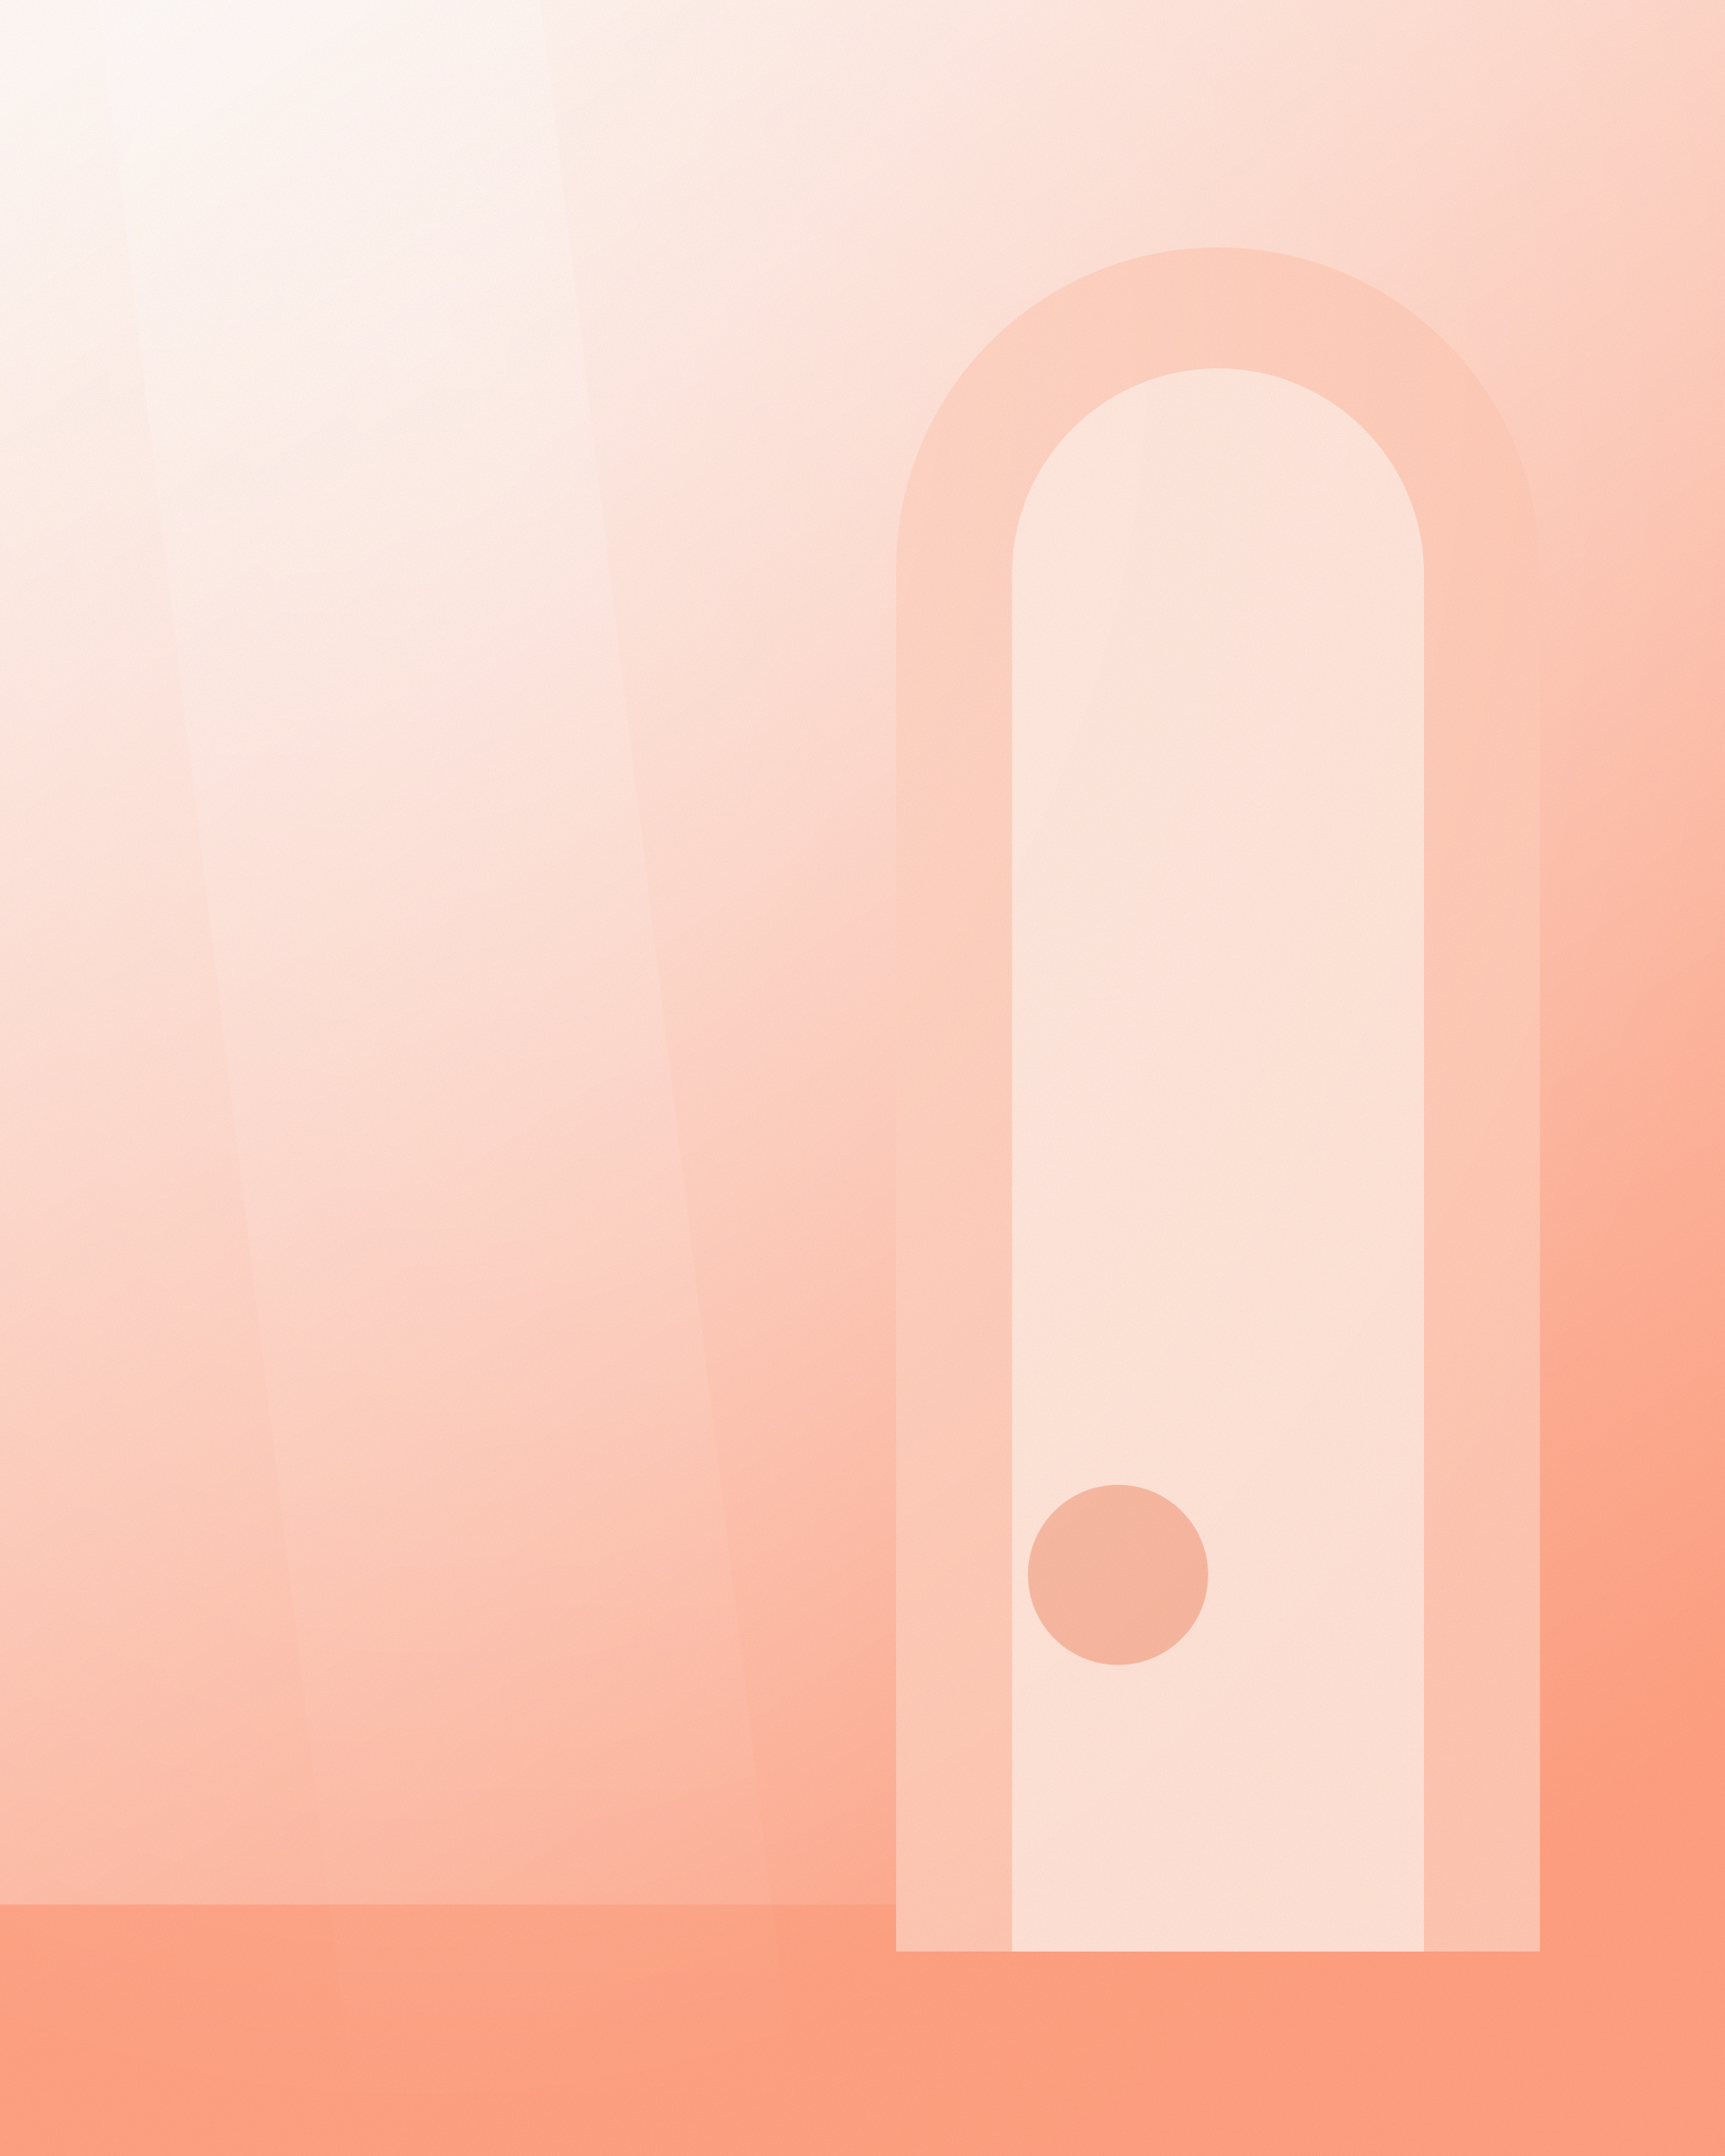
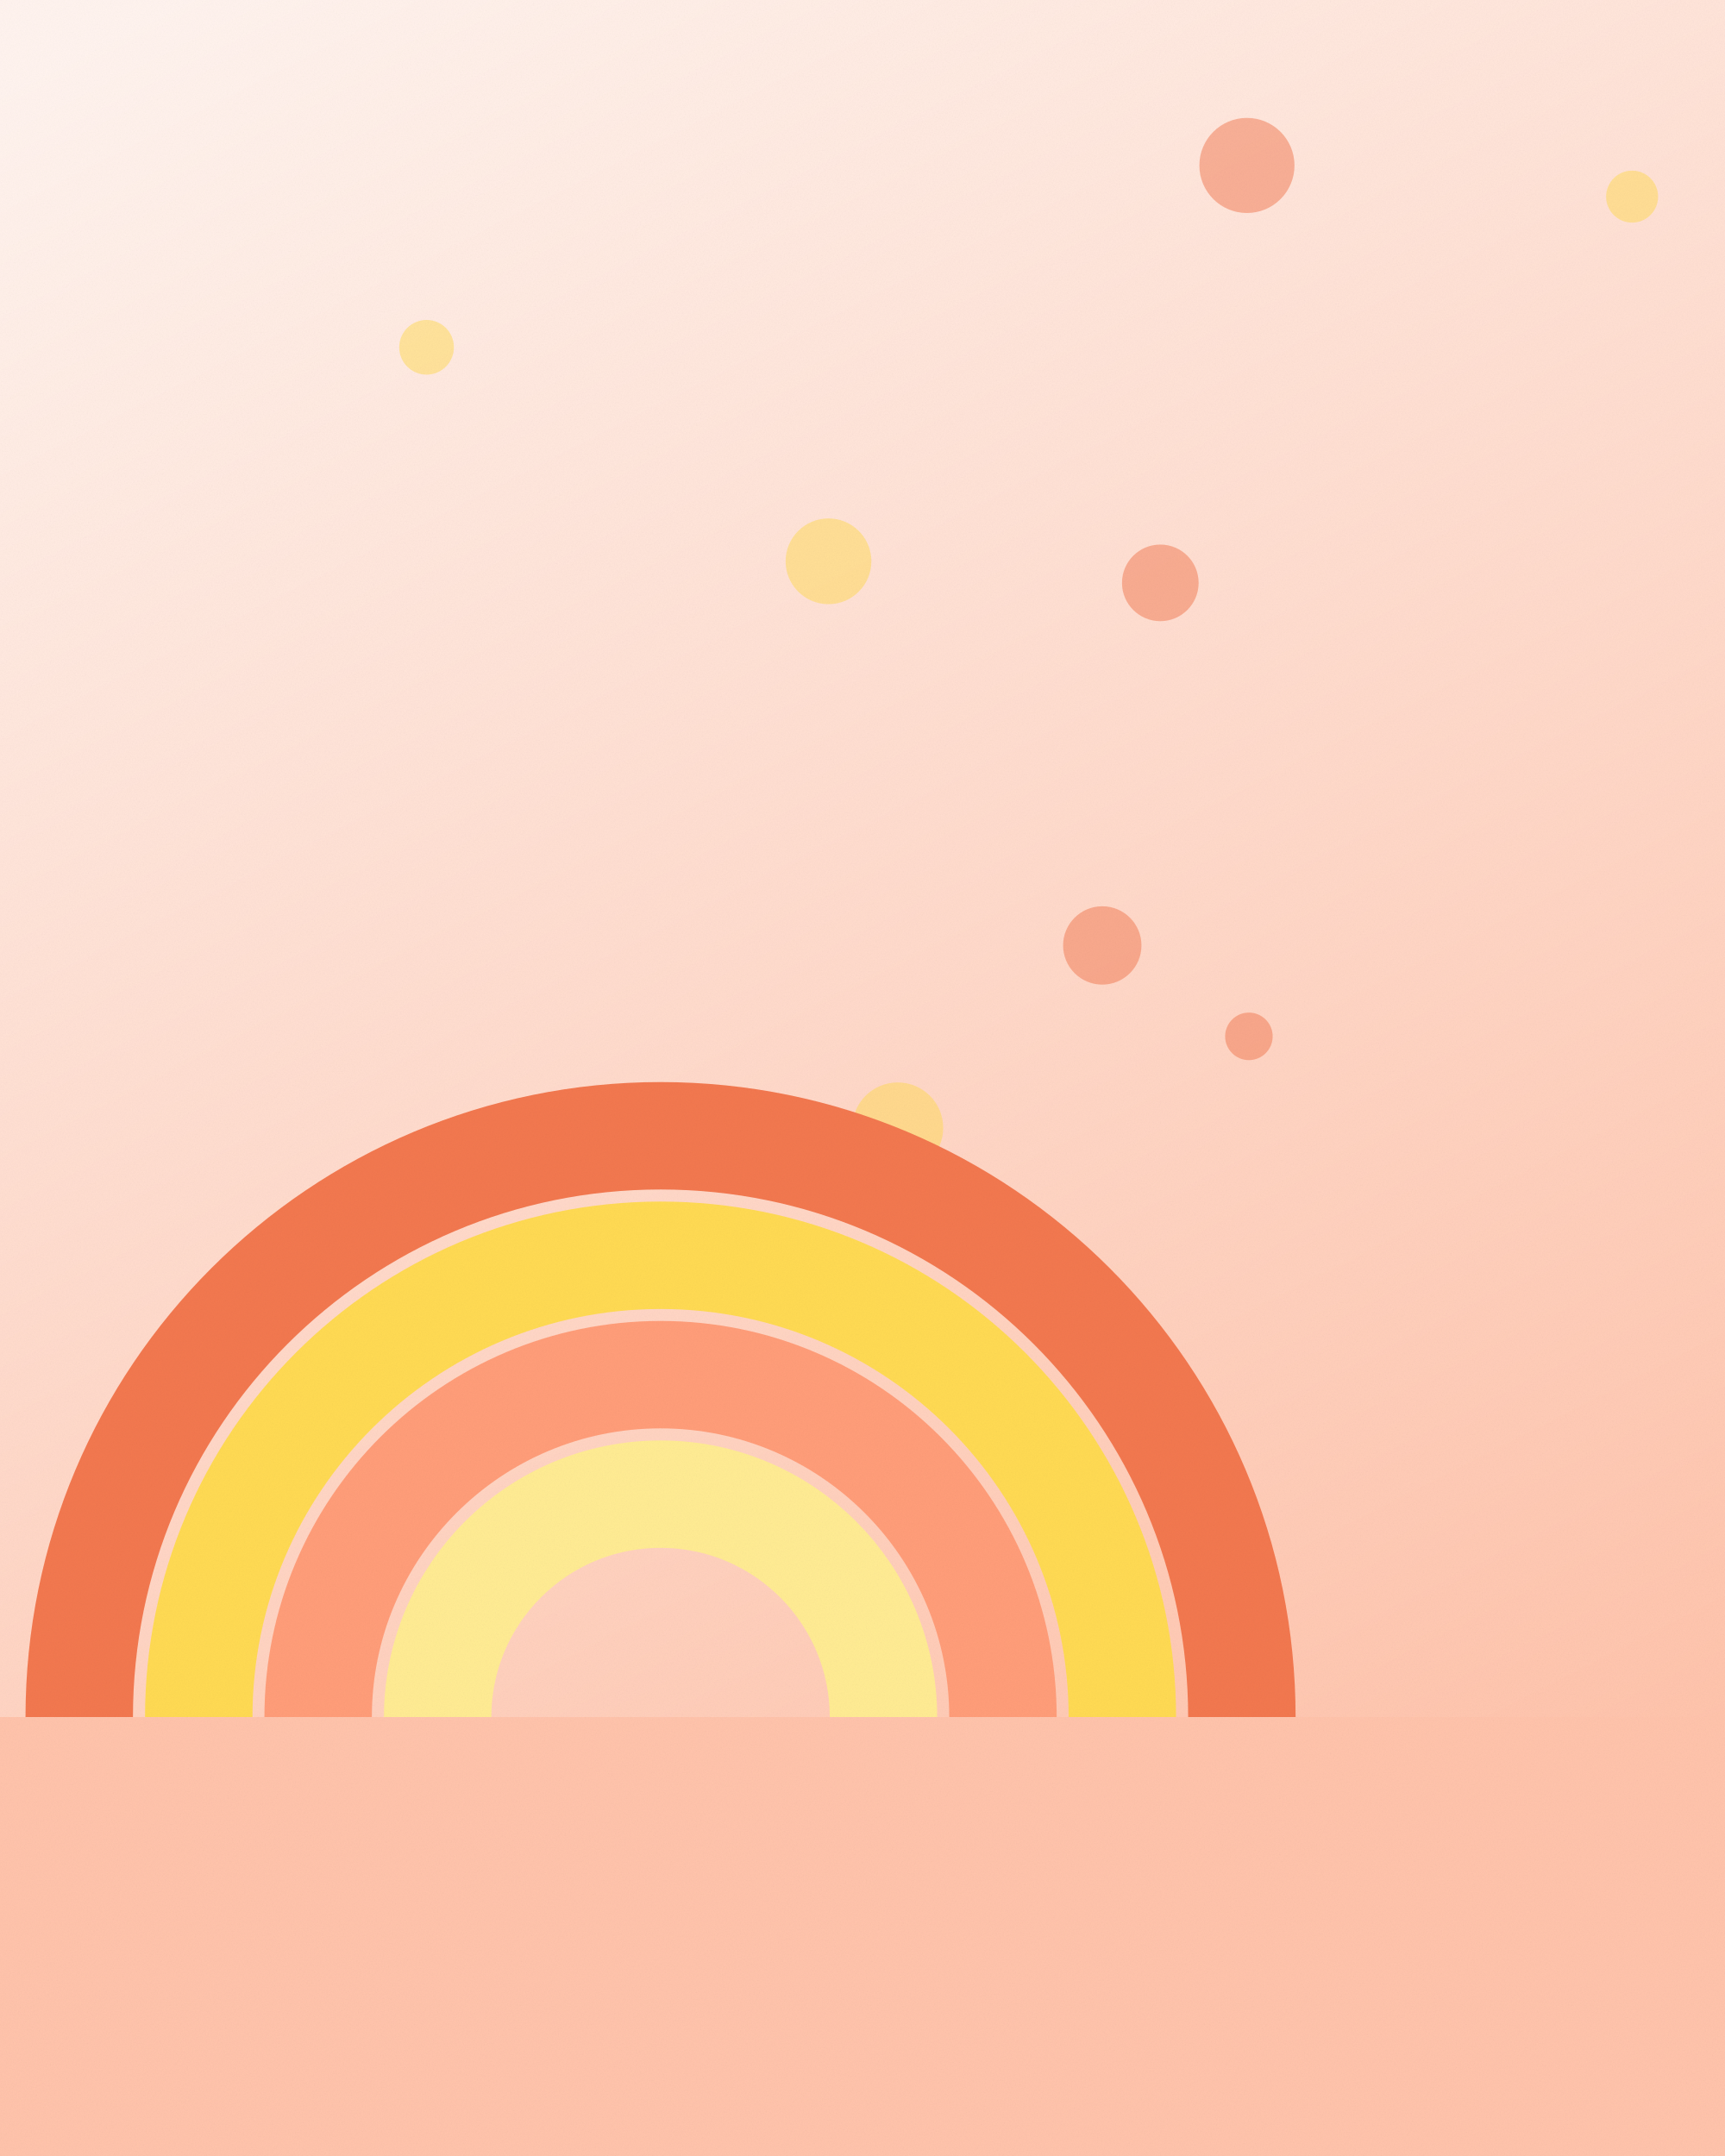
<svg xmlns="http://www.w3.org/2000/svg" viewBox="0 0 1400 1750" width="1400" height="1750" role="presentation">
  <defs>
-     <linearGradient id="sky" x1="0.1" y1="0" x2="0.6" y2="1">
-       <stop offset="0%" stop-color="#FFF4EF" />
-       <stop offset="100%" stop-color="#FF9F80" />
+     <linearGradient id="sky" x1="0.1" y1="0" x2="0.5" y2="1">
+       <stop offset="0%" stop-color="#FFF3EE" />
+       <stop offset="100%" stop-color="#FFC3AB" />
    </linearGradient>
-     <linearGradient id="shaft" x1="0" y1="0" x2="0" y2="1">
-       <stop offset="0%" stop-color="#FFFFFF" stop-opacity="0.42" />
-       <stop offset="100%" stop-color="#FFFFFF" stop-opacity="0" />
-     </linearGradient>
-     <radialGradient id="bloom" cx="24%" cy="16%" r="82%">
-       <stop offset="0%" stop-color="#FFFFFF" stop-opacity="0.38" />
-       <stop offset="100%" stop-color="#FFFFFF" stop-opacity="0" />
-     </radialGradient>
    <filter id="grain" x="0" y="0" width="100%" height="100%">
      <feTurbulence type="fractalNoise" baseFrequency="0.9" numOctaves="3" stitchTiles="stitch" />
      <feColorMatrix type="saturate" values="0" />
    </filter>
  </defs>
  <rect width="1400" height="1750" fill="url(#sky)" />
-   <path d="M0 1545.9 H 1400 V 1750 H 0 Z" fill="#FF9F80" opacity="0.92" />
-   <path d="M727.3 1584 V 462.1 A 261.2 261.2 0 0 1 1249.8 462.1 V 1584 Z" fill="#FFC6B1" />
-   <path d="M821.4 1584 V 462.1 A 167.2 167.2 0 0 1 1155.7 462.1 V 1584 Z" fill="#FFE4D8" opacity="0.9" />
-   <circle cx="907.4" cy="1278.3" r="73.1" fill="#F07954" opacity="0.45" />
-   <polygon points="79.4,0 438.3,0 651.1,1750 292.2,1750" fill="url(#shaft)" opacity="0.45" />
-   <rect width="1400" height="1750" fill="url(#bloom)" />
-   <rect width="1400" height="1750" filter="url(#grain)" opacity="0.11" style="mix-blend-mode:multiply" />
+   <circle cx="728.6" cy="915.5" r="36.9" fill="#FFDA53" opacity="0.5" />
+   <circle cx="1013.6" cy="841.2" r="19.3" fill="#F2784F" opacity="0.5" />
+   <circle cx="1324.6" cy="159.6" r="21.1" fill="#FFDA53" opacity="0.5" />
+   <circle cx="1012" cy="134.3" r="38.6" fill="#F2784F" opacity="0.5" />
+   <circle cx="672.4" cy="455.6" r="34.8" fill="#FFDA53" opacity="0.5" />
+   <circle cx="941.7" cy="473.1" r="31.1" fill="#F2784F" opacity="0.5" />
+   <circle cx="346.2" cy="281.9" r="22.2" fill="#FFDA53" opacity="0.5" />
+   <circle cx="894.6" cy="767.4" r="31.8" fill="#F2784F" opacity="0.5" />
+   <path d="M 64.3 1393.7 A 471.8 471.8 0 0 1 1007.9 1393.7" fill="none" stroke="#F2784F" stroke-width="87.2" stroke-linecap="round" />
+   <path d="M 161.3 1393.7 A 374.8 374.8 0 0 1 910.9 1393.7" fill="none" stroke="#FFDA53" stroke-width="87.2" stroke-linecap="round" />
+   <path d="M 258.2 1393.7 A 277.9 277.9 0 0 1 814 1393.7" fill="none" stroke="#FF9D79" stroke-width="87.2" stroke-linecap="round" />
+   <path d="M 355.2 1393.7 A 180.9 180.9 0 0 1 717 1393.7" fill="none" stroke="#FFEB93" stroke-width="87.2" stroke-linecap="round" />
+   <path d="M0 1393.7 H 1400 V 1750 H 0 Z" fill="#FFC3AB" />
+   <rect width="1400" height="1750" filter="url(#grain)" opacity="0.07" style="mix-blend-mode:multiply" />
</svg>
